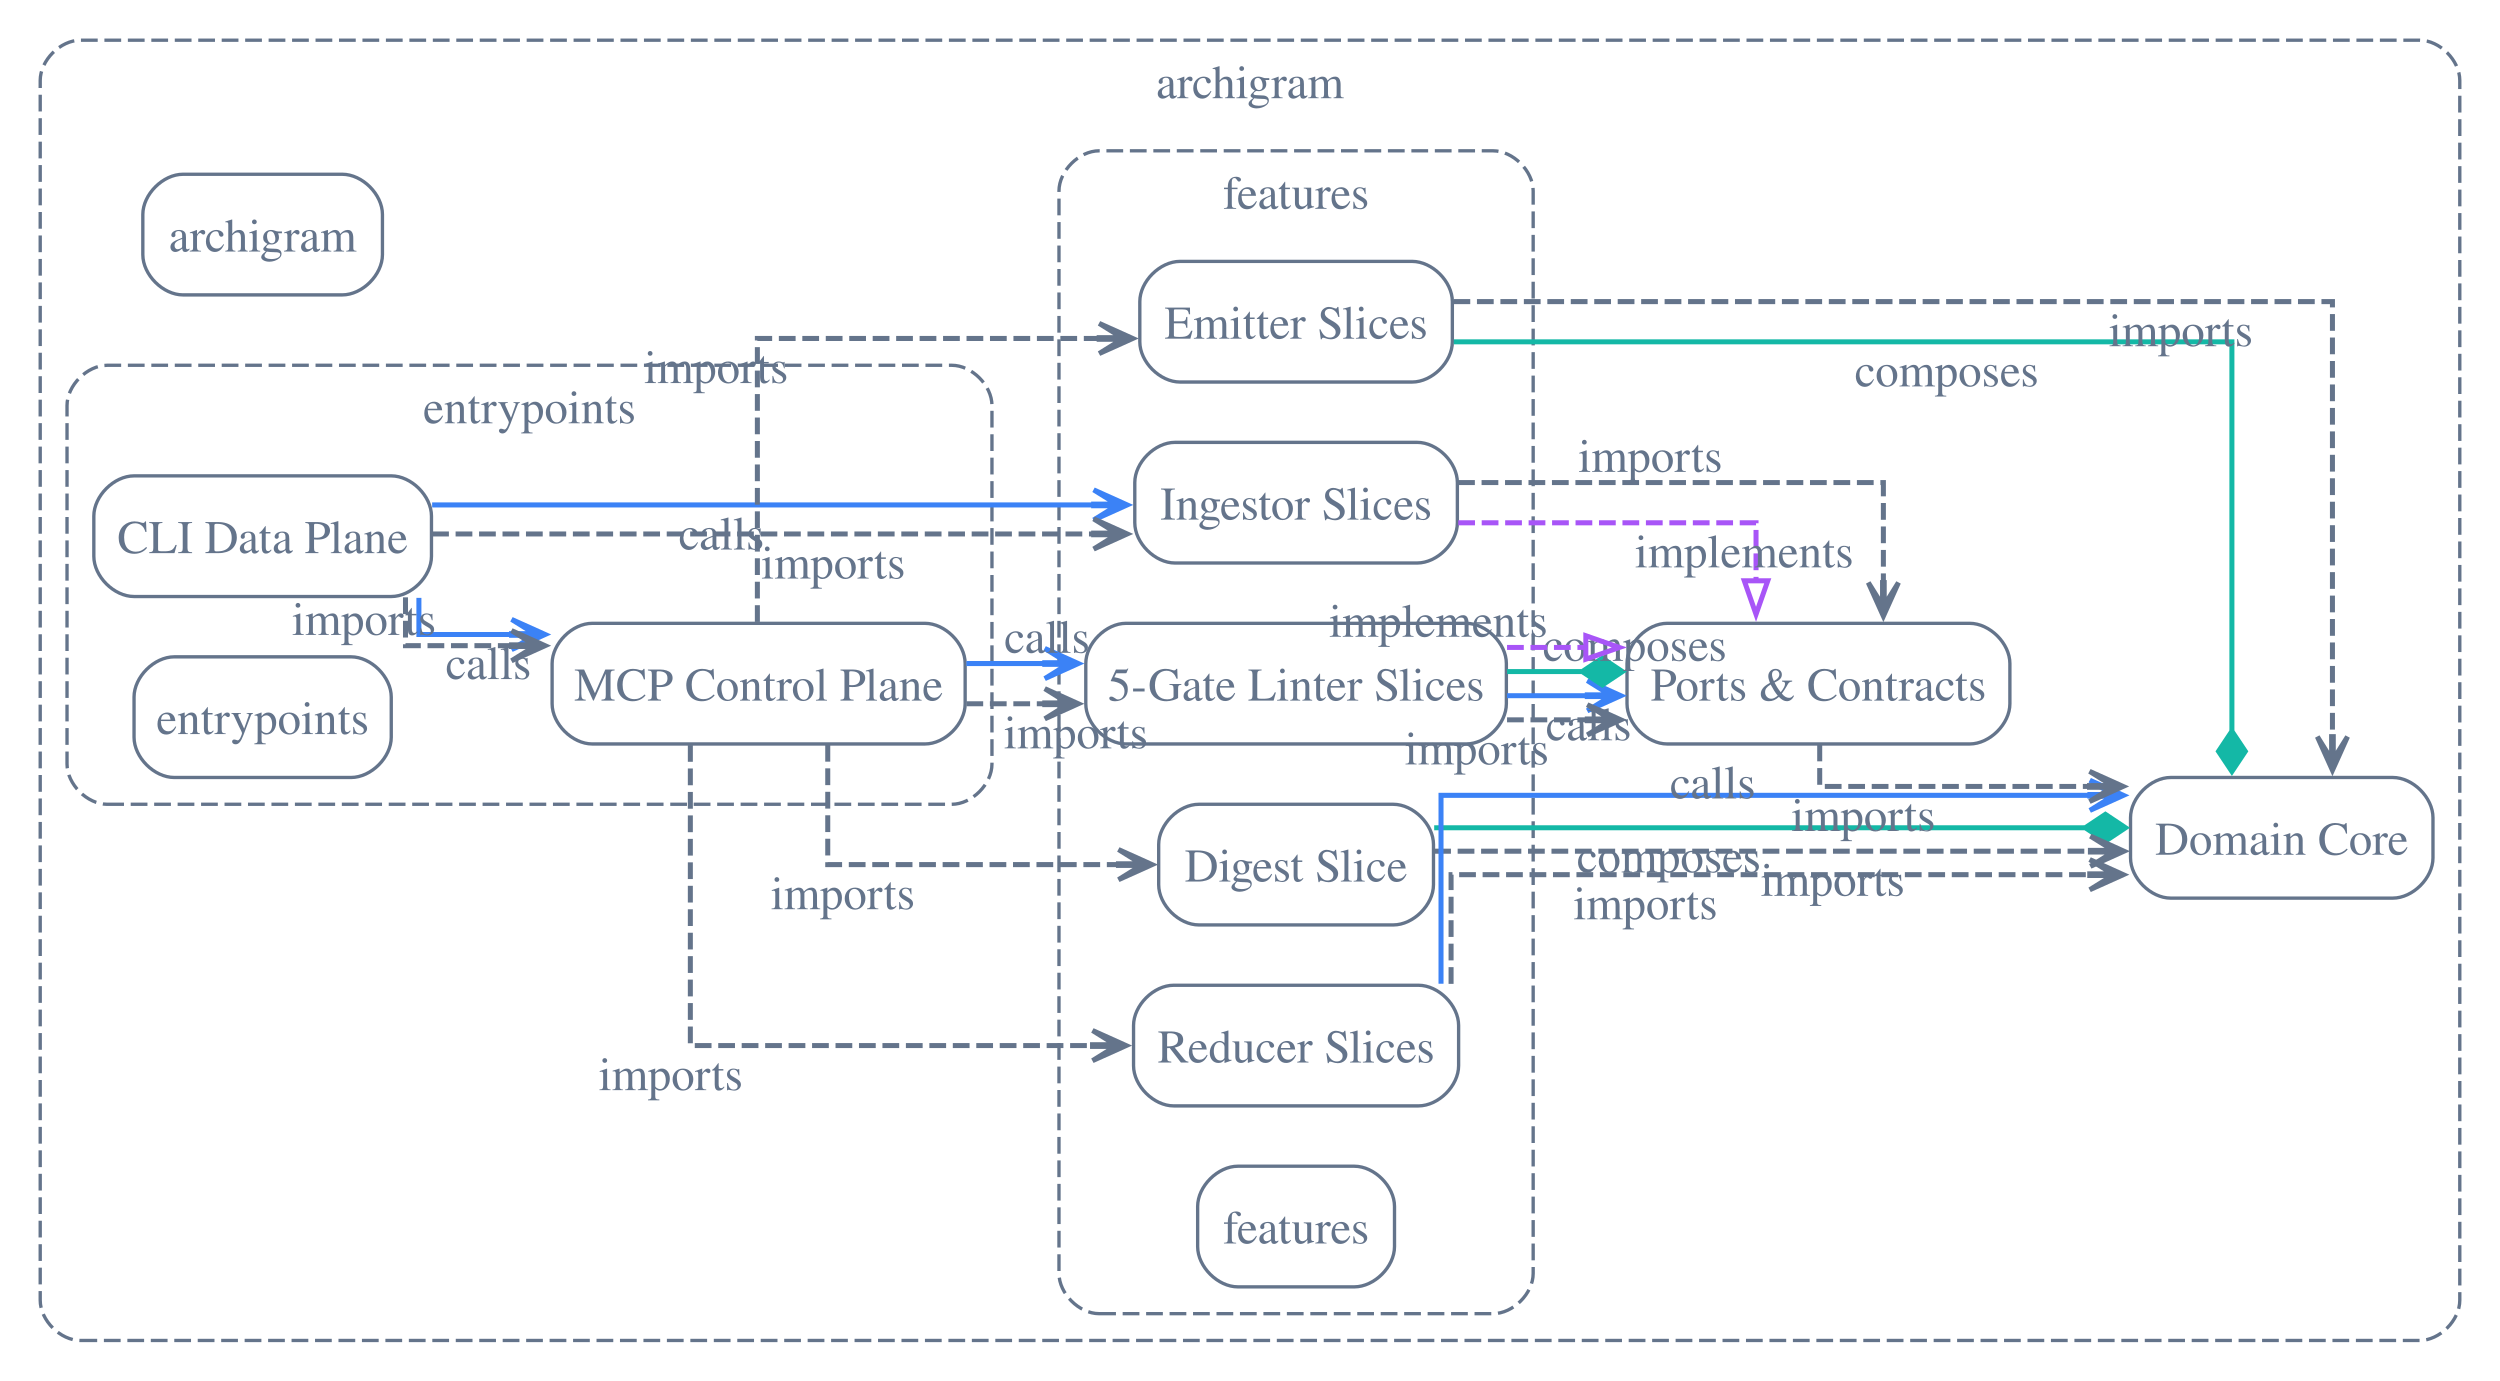
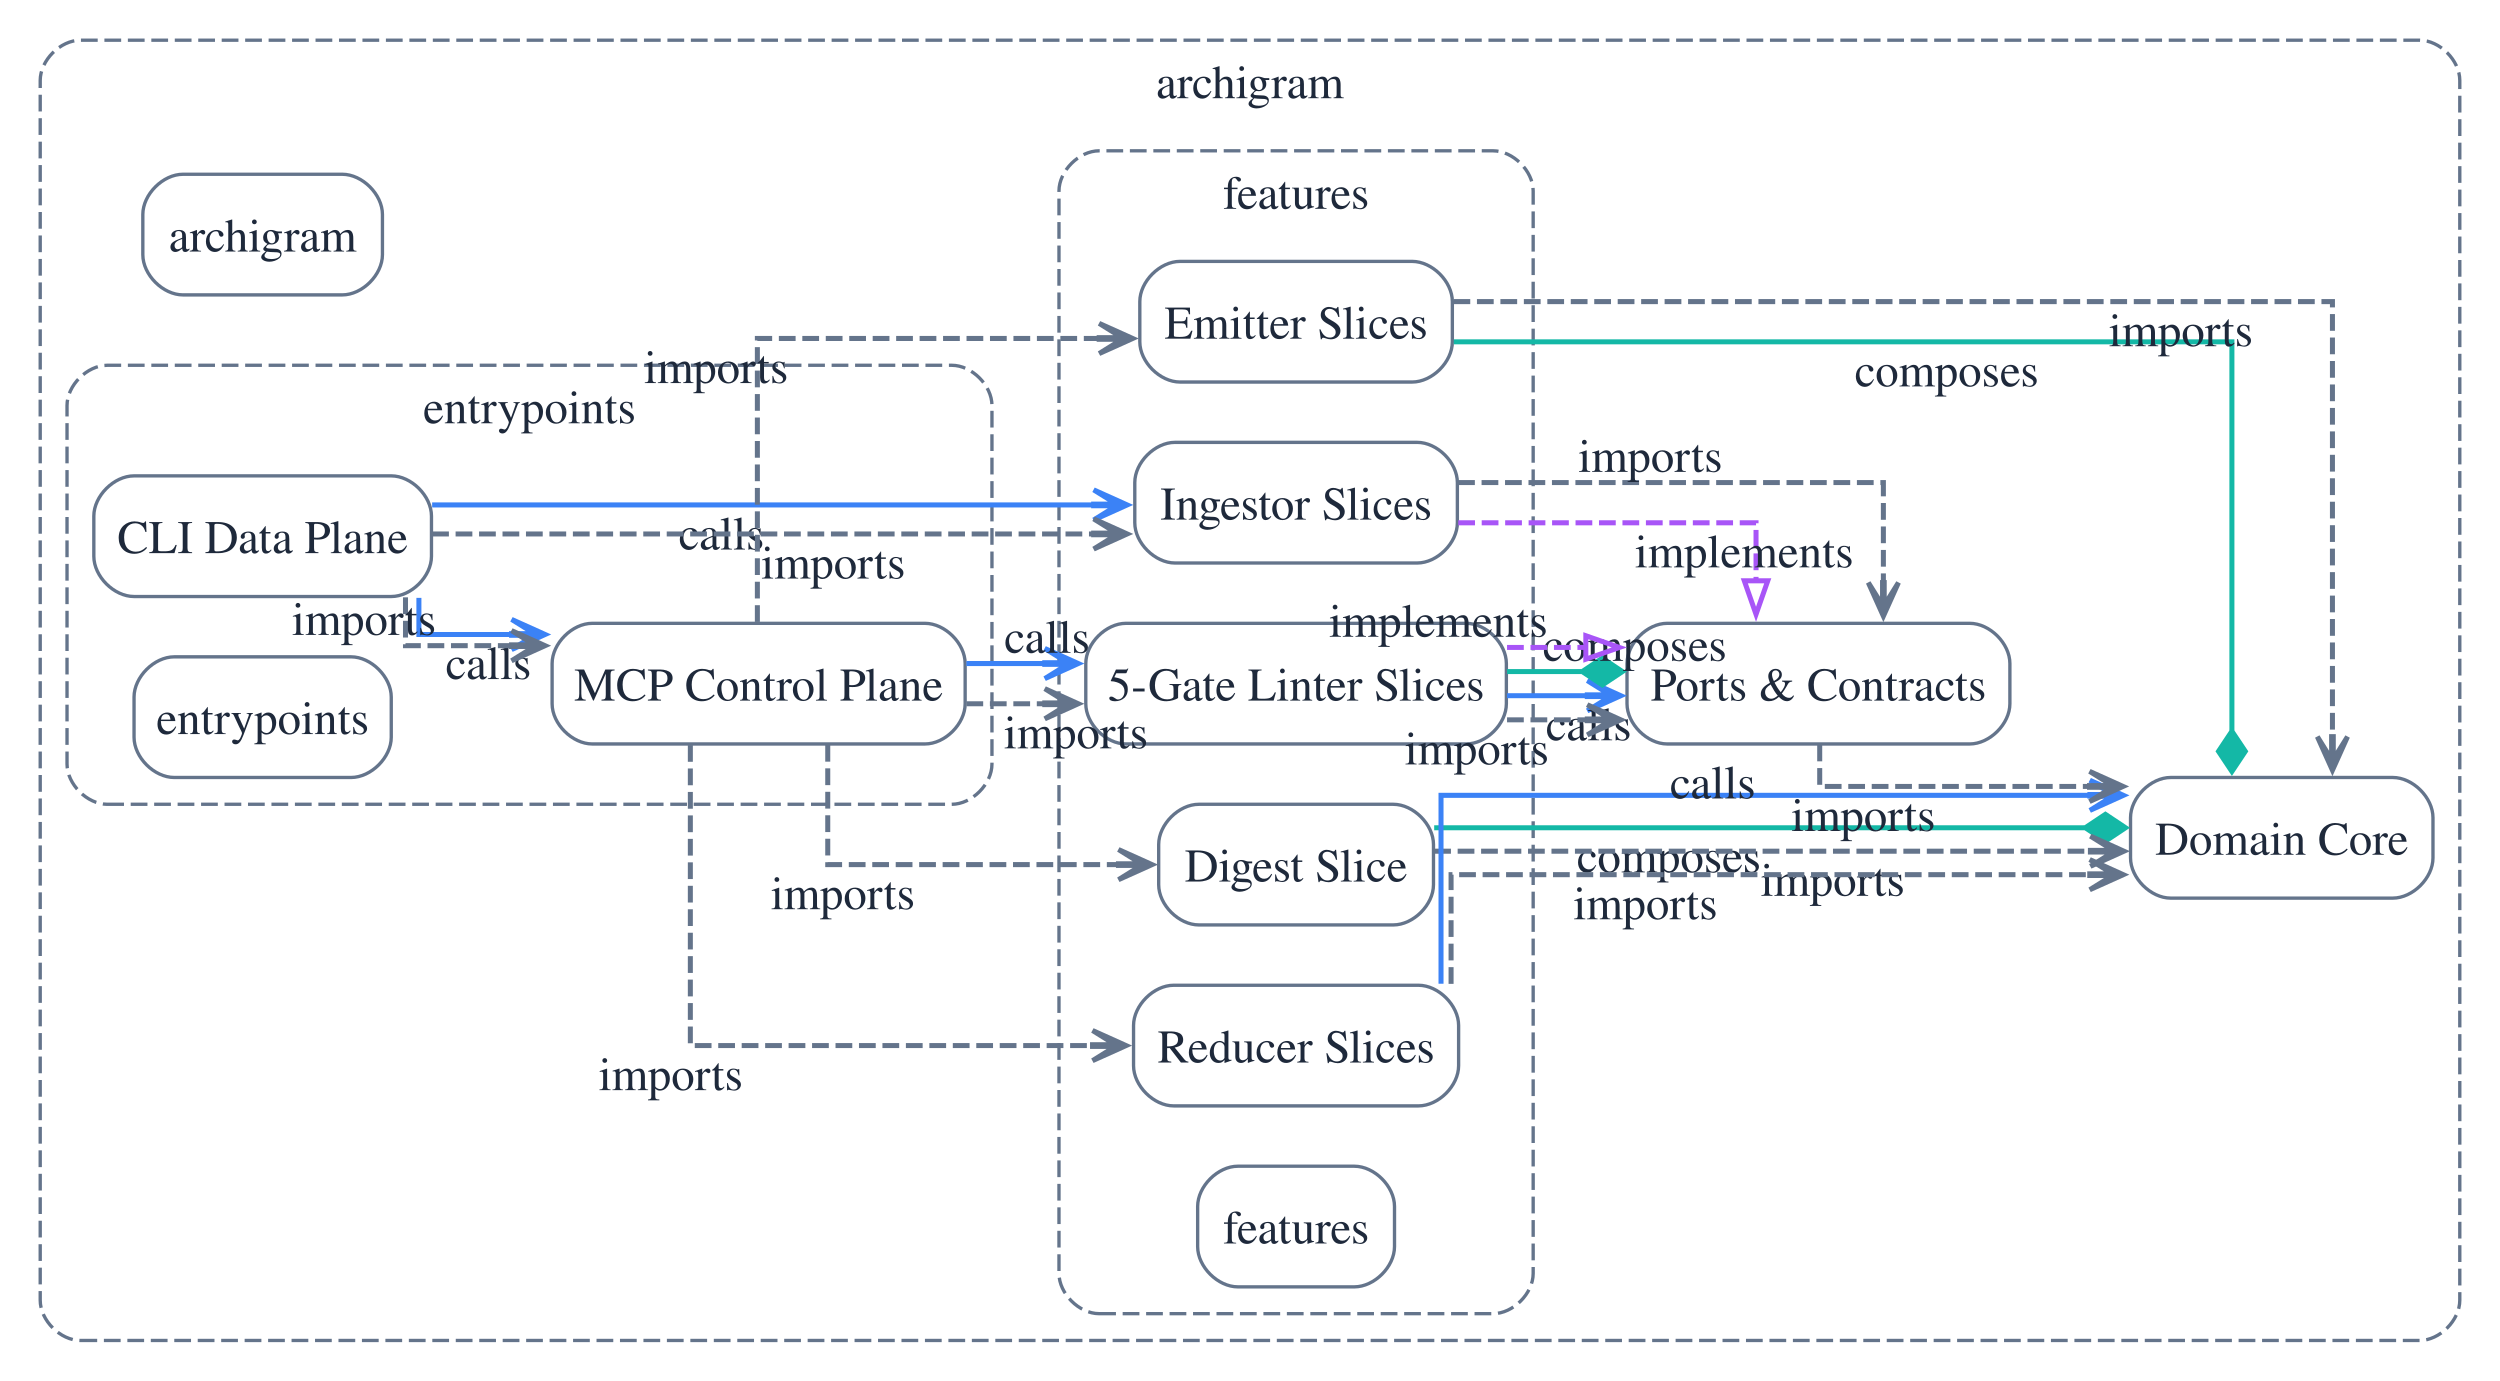
<svg xmlns="http://www.w3.org/2000/svg" width="746pt" height="412pt" viewBox="0.00 0.00 746.00 412.00">
  <g id="graph0" class="graph" transform="scale(1 1) rotate(0) translate(4 408)">
    <g id="clust1" class="cluster">
      <path fill="none" stroke="#64748b" stroke-dasharray="5,2" d="M20,-8C20,-8 718,-8 718,-8 724,-8 730,-14 730,-20 730,-20 730,-384 730,-384 730,-390 724,-396 718,-396 718,-396 20,-396 20,-396 14,-396 8,-390 8,-384 8,-384 8,-20 8,-20 8,-14 14,-8 20,-8" />
      <text xml:space="preserve" text-anchor="middle" x="369" y="-378.7" font-family="Times,serif" font-size="14.00" fill="#64748b">archigram</text>
    </g>
    <g id="clust2" class="cluster">
      <path fill="none" stroke="#64748b" stroke-dasharray="5,2" d="M28,-168C28,-168 280,-168 280,-168 286,-168 292,-174 292,-180 292,-180 292,-287 292,-287 292,-293 286,-299 280,-299 280,-299 28,-299 28,-299 22,-299 16,-293 16,-287 16,-287 16,-180 16,-180 16,-174 22,-168 28,-168" />
      <text xml:space="preserve" text-anchor="middle" x="154" y="-281.7" font-family="Times,serif" font-size="14.00" fill="#64748b">entrypoints</text>
    </g>
    <g id="clust3" class="cluster">
      <path fill="none" stroke="#64748b" stroke-dasharray="5,2" d="M324,-16C324,-16 441.5,-16 441.5,-16 447.5,-16 453.5,-22 453.5,-28 453.5,-28 453.5,-351 453.5,-351 453.5,-357 447.5,-363 441.5,-363 441.5,-363 324,-363 324,-363 318,-363 312,-357 312,-351 312,-351 312,-28 312,-28 312,-22 318,-16 324,-16" />
      <text xml:space="preserve" text-anchor="middle" x="382.75" y="-345.7" font-family="Times,serif" font-size="14.00" fill="#64748b">features</text>
    </g>
    <g id="node1" class="node">
      <path fill="none" stroke="#64748b" d="M98.12,-356C98.12,-356 50.62,-356 50.62,-356 44.62,-356 38.62,-350 38.62,-344 38.62,-344 38.62,-332 38.62,-332 38.62,-326 44.62,-320 50.62,-320 50.62,-320 98.12,-320 98.12,-320 104.12,-320 110.12,-326 110.12,-332 110.12,-332 110.12,-344 110.12,-344 110.12,-350 104.12,-356 98.12,-356" />
      <text xml:space="preserve" text-anchor="middle" x="74.38" y="-332.95" font-family="Times,serif" font-size="14.00" fill="#64748b">archigram</text>
    </g>
    <g id="node2" class="node">
      <path fill="none" stroke="#64748b" d="M100.75,-212C100.75,-212 48,-212 48,-212 42,-212 36,-206 36,-200 36,-200 36,-188 36,-188 36,-182 42,-176 48,-176 48,-176 100.75,-176 100.75,-176 106.75,-176 112.75,-182 112.75,-188 112.75,-188 112.75,-200 112.75,-200 112.75,-206 106.75,-212 100.75,-212" />
      <text xml:space="preserve" text-anchor="middle" x="74.38" y="-188.95" font-family="Times,serif" font-size="14.00" fill="#64748b">entrypoints</text>
    </g>
    <g id="node3" class="node">
      <path fill="none" stroke="#64748b" d="M112.75,-266C112.75,-266 36,-266 36,-266 30,-266 24,-260 24,-254 24,-254 24,-242 24,-242 24,-236 30,-230 36,-230 36,-230 112.75,-230 112.75,-230 118.75,-230 124.75,-236 124.75,-242 124.75,-242 124.75,-254 124.75,-254 124.75,-260 118.75,-266 112.75,-266" />
      <text xml:space="preserve" text-anchor="middle" x="74.38" y="-242.95" font-family="Times,serif" font-size="14.00" fill="#64748b">CLI Data Plane</text>
    </g>
    <g id="node4" class="node">
      <path fill="none" stroke="#64748b" d="M272,-222C272,-222 172.75,-222 172.75,-222 166.75,-222 160.75,-216 160.75,-210 160.75,-210 160.75,-198 160.75,-198 160.75,-192 166.75,-186 172.75,-186 172.75,-186 272,-186 272,-186 278,-186 284,-192 284,-198 284,-198 284,-210 284,-210 284,-216 278,-222 272,-222" />
      <text xml:space="preserve" text-anchor="middle" x="222.38" y="-198.95" font-family="Times,serif" font-size="14.00" fill="#64748b">MCP Control Plane</text>
    </g>
    <g id="edge3" class="edge">
      <path fill="none" stroke="#3b82f6" stroke-width="1.5" d="M121,-229.59C121,-223.7 121,-218.67 121,-218.67 121,-218.67 148.66,-218.67 148.66,-218.67" />
      <polygon fill="#3b82f6" stroke="#3b82f6" stroke-width="1.5" points="158.66,-218.67 148.66,-223.17 155.48,-218.92 148.66,-218.92 148.66,-218.67 148.66,-218.42 155.48,-218.42 148.66,-214.17 158.66,-218.67" />
      <text xml:space="preserve" text-anchor="middle" x="141.74" y="-205.37" font-family="Times,serif" font-size="14.00" fill="#64748b">calls</text>
    </g>
    <g id="edge4" class="edge">
      <path fill="none" stroke="#64748b" stroke-width="1.5" stroke-dasharray="5,2" d="M117,-229.76C117,-222.27 117,-215.33 117,-215.33 117,-215.33 148.64,-215.33 148.64,-215.33" />
      <polygon fill="#64748b" stroke="#64748b" stroke-width="1.5" points="158.64,-215.33 148.64,-219.83 155.47,-215.58 148.64,-215.58 148.64,-215.33 148.64,-215.08 155.47,-215.08 148.64,-210.83 158.64,-215.33" />
      <text xml:space="preserve" text-anchor="middle" x="104.61" y="-218.53" font-family="Times,serif" font-size="14.00" fill="#64748b">imports</text>
    </g>
    <g id="node8" class="node">
      <path fill="none" stroke="#64748b" d="M418.88,-276C418.88,-276 346.62,-276 346.62,-276 340.62,-276 334.62,-270 334.62,-264 334.62,-264 334.62,-252 334.62,-252 334.62,-246 340.62,-240 346.62,-240 346.62,-240 418.88,-240 418.88,-240 424.88,-240 430.88,-246 430.88,-252 430.88,-252 430.88,-264 430.88,-264 430.88,-270 424.88,-276 418.88,-276" />
      <text xml:space="preserve" text-anchor="middle" x="382.75" y="-252.95" font-family="Times,serif" font-size="14.00" fill="#64748b">Ingestor Slices</text>
    </g>
    <g id="edge1" class="edge">
      <path fill="none" stroke="#3b82f6" stroke-width="1.5" d="M124.95,-257.33C124.95,-257.33 322.35,-257.33 322.35,-257.33" />
      <polygon fill="#3b82f6" stroke="#3b82f6" stroke-width="1.5" points="332.35,-257.33 322.35,-261.83 329.18,-257.58 322.35,-257.58 322.35,-257.33 322.35,-257.08 329.18,-257.08 322.35,-252.83 332.35,-257.33" />
      <text xml:space="preserve" text-anchor="middle" x="211.28" y="-244.03" font-family="Times,serif" font-size="14.00" fill="#64748b">calls</text>
    </g>
    <g id="edge2" class="edge">
      <path fill="none" stroke="#64748b" stroke-width="1.5" stroke-dasharray="5,2" d="M124.95,-248.67C124.95,-248.67 322.35,-248.67 322.35,-248.67" />
      <polygon fill="#64748b" stroke="#64748b" stroke-width="1.5" points="332.35,-248.67 322.35,-253.17 329.18,-248.92 322.35,-248.92 322.35,-248.67 322.35,-248.42 329.18,-248.42 322.35,-244.17 332.35,-248.67" />
      <text xml:space="preserve" text-anchor="middle" x="244.65" y="-235.37" font-family="Times,serif" font-size="14.00" fill="#64748b">imports</text>
    </g>
    <g id="node6" class="node">
      <path fill="none" stroke="#64748b" d="M411.75,-168C411.75,-168 353.75,-168 353.75,-168 347.75,-168 341.75,-162 341.75,-156 341.75,-156 341.75,-144 341.75,-144 341.75,-138 347.75,-132 353.75,-132 353.75,-132 411.75,-132 411.75,-132 417.75,-132 423.75,-138 423.75,-144 423.75,-144 423.75,-156 423.75,-156 423.75,-162 417.75,-168 411.75,-168" />
      <text xml:space="preserve" text-anchor="middle" x="382.75" y="-144.95" font-family="Times,serif" font-size="14.00" fill="#64748b">Digest Slice</text>
    </g>
    <g id="edge17" class="edge">
      <path fill="none" stroke="#64748b" stroke-width="1.5" stroke-dasharray="5,2" d="M243,-185.72C243,-170.05 243,-150 243,-150 243,-150 329.75,-150 329.75,-150" />
      <polygon fill="#64748b" stroke="#64748b" stroke-width="1.5" points="339.75,-150 329.75,-154.5 336.58,-150.25 329.75,-150.25 329.75,-150 329.75,-149.75 336.58,-149.75 329.75,-145.5 339.75,-150" />
      <text xml:space="preserve" text-anchor="middle" x="247.52" y="-136.7" font-family="Times,serif" font-size="14.00" fill="#64748b">imports</text>
    </g>
    <g id="node7" class="node">
      <path fill="none" stroke="#64748b" d="M417.38,-330C417.38,-330 348.12,-330 348.12,-330 342.12,-330 336.12,-324 336.12,-318 336.12,-318 336.12,-306 336.12,-306 336.12,-300 342.12,-294 348.12,-294 348.12,-294 417.38,-294 417.38,-294 423.38,-294 429.38,-300 429.38,-306 429.38,-306 429.38,-318 429.38,-318 429.38,-324 423.38,-330 417.38,-330" />
      <text xml:space="preserve" text-anchor="middle" x="382.75" y="-306.95" font-family="Times,serif" font-size="14.00" fill="#64748b">Emitter Slices</text>
    </g>
    <g id="edge18" class="edge">
      <path fill="none" stroke="#64748b" stroke-width="1.5" stroke-dasharray="5,2" d="M222,-222.41C222,-252.04 222,-307 222,-307 222,-307 323.99,-307 323.99,-307" />
      <polygon fill="#64748b" stroke="#64748b" stroke-width="1.5" points="333.99,-307 323.99,-311.5 330.82,-307.25 323.99,-307.25 323.99,-307 323.99,-306.75 330.82,-306.75 323.99,-302.5 333.99,-307" />
      <text xml:space="preserve" text-anchor="middle" x="209.7" y="-293.7" font-family="Times,serif" font-size="14.00" fill="#64748b">imports</text>
    </g>
    <g id="node9" class="node">
      <path fill="none" stroke="#64748b" d="M433.5,-222C433.5,-222 332,-222 332,-222 326,-222 320,-216 320,-210 320,-210 320,-198 320,-198 320,-192 326,-186 332,-186 332,-186 433.5,-186 433.5,-186 439.5,-186 445.5,-192 445.5,-198 445.5,-198 445.5,-210 445.5,-210 445.5,-216 439.5,-222 433.5,-222" />
      <text xml:space="preserve" text-anchor="middle" x="382.75" y="-198.95" font-family="Times,serif" font-size="14.00" fill="#64748b">5-Gate Linter Slices</text>
    </g>
    <g id="edge19" class="edge">
      <path fill="none" stroke="#3b82f6" stroke-width="1.5" d="M284.38,-210C284.38,-210 307.76,-210 307.76,-210" />
      <polygon fill="#3b82f6" stroke="#3b82f6" stroke-width="1.5" points="317.76,-210 307.76,-214.5 314.59,-210.25 307.76,-210.25 307.76,-210 307.76,-209.75 314.59,-209.75 307.76,-205.5 317.76,-210" />
      <text xml:space="preserve" text-anchor="middle" x="308.44" y="-213.2" font-family="Times,serif" font-size="14.00" fill="#64748b">calls</text>
    </g>
    <g id="edge20" class="edge">
      <path fill="none" stroke="#64748b" stroke-width="1.5" stroke-dasharray="5,2" d="M284.38,-198C284.38,-198 307.76,-198 307.76,-198" />
      <polygon fill="#64748b" stroke="#64748b" stroke-width="1.5" points="317.76,-198 307.76,-202.5 314.59,-198.25 307.76,-198.25 307.76,-198 307.76,-197.75 314.59,-197.75 307.76,-193.5 317.76,-198" />
      <text xml:space="preserve" text-anchor="middle" x="317.07" y="-184.7" font-family="Times,serif" font-size="14.00" fill="#64748b">imports</text>
    </g>
    <g id="node10" class="node">
      <path fill="none" stroke="#64748b" d="M419.25,-114C419.25,-114 346.25,-114 346.25,-114 340.25,-114 334.25,-108 334.25,-102 334.25,-102 334.25,-90 334.25,-90 334.25,-84 340.25,-78 346.25,-78 346.25,-78 419.25,-78 419.25,-78 425.25,-78 431.25,-84 431.25,-90 431.25,-90 431.25,-102 431.25,-102 431.25,-108 425.25,-114 419.25,-114" />
      <text xml:space="preserve" text-anchor="middle" x="382.75" y="-90.95" font-family="Times,serif" font-size="14.00" fill="#64748b">Reducer Slices</text>
    </g>
    <g id="edge21" class="edge">
      <path fill="none" stroke="#64748b" stroke-width="1.5" stroke-dasharray="5,2" d="M202,-185.68C202,-154.87 202,-96 202,-96 202,-96 322.01,-96 322.01,-96" />
      <polygon fill="#64748b" stroke="#64748b" stroke-width="1.5" points="332.01,-96 322.01,-100.5 328.84,-96.25 322.01,-96.25 322.01,-96 322.01,-95.75 328.84,-95.75 322.01,-91.5 332.01,-96" />
      <text xml:space="preserve" text-anchor="middle" x="196.16" y="-82.7" font-family="Times,serif" font-size="14.00" fill="#64748b">imports</text>
    </g>
    <g id="node5" class="node">
      <path fill="none" stroke="#64748b" d="M400.12,-60C400.12,-60 365.38,-60 365.38,-60 359.38,-60 353.38,-54 353.38,-48 353.38,-48 353.38,-36 353.38,-36 353.38,-30 359.38,-24 365.38,-24 365.38,-24 400.12,-24 400.12,-24 406.12,-24 412.12,-30 412.12,-36 412.12,-36 412.12,-48 412.12,-48 412.12,-54 406.12,-60 400.12,-60" />
      <text xml:space="preserve" text-anchor="middle" x="382.75" y="-36.95" font-family="Times,serif" font-size="14.00" fill="#64748b">features</text>
    </g>
    <g id="node11" class="node">
      <path fill="none" stroke="#64748b" d="M710,-176C710,-176 643.75,-176 643.75,-176 637.75,-176 631.75,-170 631.75,-164 631.75,-164 631.75,-152 631.75,-152 631.75,-146 637.75,-140 643.75,-140 643.75,-140 710,-140 710,-140 716,-140 722,-146 722,-152 722,-152 722,-164 722,-164 722,-170 716,-176 710,-176" />
      <text xml:space="preserve" text-anchor="middle" x="676.88" y="-152.95" font-family="Times,serif" font-size="14.00" fill="#64748b">Domain Core</text>
    </g>
    <g id="edge5" class="edge">
      <path fill="none" stroke="#14b8a6" stroke-width="1.5" d="M423.96,-161C423.96,-161 618.03,-161 618.03,-161" />
      <polygon fill="#14b8a6" stroke="#14b8a6" stroke-width="1.5" points="618.25,-161 624.25,-157 630.25,-161 624.25,-165 618.25,-161" />
      <text xml:space="preserve" text-anchor="middle" x="493.99" y="-147.7" font-family="Times,serif" font-size="14.00" fill="#64748b">composes</text>
    </g>
    <g id="edge6" class="edge">
      <path fill="none" stroke="#64748b" stroke-width="1.5" stroke-dasharray="5,2" d="M423.96,-154C423.96,-154 619.78,-154 619.78,-154" />
      <polygon fill="#64748b" stroke="#64748b" stroke-width="1.5" points="629.78,-154 619.78,-158.5 626.61,-154.25 619.78,-154.25 619.78,-154 619.78,-153.75 626.61,-153.75 619.78,-149.5 629.78,-154" />
      <text xml:space="preserve" text-anchor="middle" x="542.87" y="-140.7" font-family="Times,serif" font-size="14.00" fill="#64748b">imports</text>
    </g>
    <g id="edge7" class="edge">
      <path fill="none" stroke="#14b8a6" stroke-width="1.5" d="M429.81,-306C509.39,-306 662,-306 662,-306 662,-306 662,-190.02 662,-190.02" />
      <polygon fill="#14b8a6" stroke="#14b8a6" stroke-width="1.5" points="662,-189.8 658,-183.8 662,-177.8 666,-183.8 662,-189.8" />
      <text xml:space="preserve" text-anchor="middle" x="576.89" y="-292.7" font-family="Times,serif" font-size="14.00" fill="#64748b">composes</text>
    </g>
    <g id="edge8" class="edge">
      <path fill="none" stroke="#64748b" stroke-width="1.5" stroke-dasharray="5,2" d="M429.72,-318C516.23,-318 692,-318 692,-318 692,-318 692,-188.18 692,-188.18" />
      <polygon fill="#64748b" stroke="#64748b" stroke-width="1.5" points="692,-178.18 696.5,-188.18 692.25,-181.35 692.25,-188.18 692,-188.18 691.75,-188.18 691.75,-181.35 687.5,-188.18 692,-178.18" />
      <text xml:space="preserve" text-anchor="middle" x="646.77" y="-304.7" font-family="Times,serif" font-size="14.00" fill="#64748b">imports</text>
    </g>
    <g id="node12" class="node">
      <path fill="none" stroke="#64748b" d="M583.75,-222C583.75,-222 493.5,-222 493.5,-222 487.5,-222 481.5,-216 481.5,-210 481.5,-210 481.5,-198 481.5,-198 481.5,-192 487.5,-186 493.5,-186 493.5,-186 583.75,-186 583.75,-186 589.75,-186 595.75,-192 595.75,-198 595.75,-198 595.75,-210 595.75,-210 595.75,-216 589.75,-222 583.75,-222" />
      <text xml:space="preserve" text-anchor="middle" x="538.62" y="-198.95" font-family="Times,serif" font-size="14.00" fill="#64748b">Ports &amp; Contracts</text>
    </g>
    <g id="edge9" class="edge">
      <path fill="none" stroke="#a855f7" stroke-width="1.5" stroke-dasharray="5,2" d="M431.14,-252C470.65,-252 520,-252 520,-252 520,-252 520,-234.69 520,-234.69" />
      <polygon fill="none" stroke="#a855f7" stroke-width="1.5" points="523.5,-234.69 520,-224.69 516.5,-234.69 523.5,-234.69" />
      <text xml:space="preserve" text-anchor="middle" x="516.47" y="-238.7" font-family="Times,serif" font-size="14.00" fill="#64748b">implements</text>
    </g>
    <g id="edge10" class="edge">
      <path fill="none" stroke="#64748b" stroke-width="1.5" stroke-dasharray="5,2" d="M431.1,-264C482.97,-264 558,-264 558,-264 558,-264 558,-234.16 558,-234.16" />
      <polygon fill="#64748b" stroke="#64748b" stroke-width="1.5" points="558,-224.16 562.5,-234.16 558.25,-227.33 558.25,-234.16 558,-234.16 557.75,-234.16 557.75,-227.33 553.5,-234.16 558,-224.16" />
      <text xml:space="preserve" text-anchor="middle" x="488.47" y="-267.2" font-family="Times,serif" font-size="14.00" fill="#64748b">imports</text>
    </g>
    <g id="edge11" class="edge">
      <path fill="none" stroke="#3b82f6" stroke-width="1.5" d="M445.7,-200.4C445.7,-200.4 469.65,-200.4 469.65,-200.4" />
      <polygon fill="#3b82f6" stroke="#3b82f6" stroke-width="1.5" points="479.65,-200.4 469.65,-204.9 476.48,-200.65 469.65,-200.65 469.65,-200.4 469.65,-200.15 476.48,-200.15 469.65,-195.9 479.65,-200.4" />
      <text xml:space="preserve" text-anchor="middle" x="470.05" y="-187.1" font-family="Times,serif" font-size="14.00" fill="#64748b">calls</text>
    </g>
    <g id="edge12" class="edge">
      <path fill="none" stroke="#14b8a6" stroke-width="1.5" d="M445.7,-207.6C445.7,-207.6 467.9,-207.6 467.9,-207.6" />
      <polygon fill="#14b8a6" stroke="#14b8a6" stroke-width="1.5" points="468.13,-207.6 474.13,-203.6 480.13,-207.6 474.13,-211.6 468.13,-207.6" />
      <text xml:space="preserve" text-anchor="middle" x="483.8" y="-210.8" font-family="Times,serif" font-size="14.00" fill="#64748b">composes</text>
    </g>
    <g id="edge13" class="edge">
      <path fill="none" stroke="#a855f7" stroke-width="1.5" stroke-dasharray="5,2" d="M445.7,-214.8C445.7,-214.8 469.21,-214.8 469.21,-214.8" />
      <polygon fill="none" stroke="#a855f7" stroke-width="1.5" points="469.21,-218.3 479.21,-214.8 469.21,-211.3 469.21,-218.3" />
      <text xml:space="preserve" text-anchor="middle" x="425.2" y="-218" font-family="Times,serif" font-size="14.00" fill="#64748b">implements</text>
    </g>
    <g id="edge14" class="edge">
      <path fill="none" stroke="#64748b" stroke-width="1.5" stroke-dasharray="5,2" d="M445.7,-193.2C445.7,-193.2 469.65,-193.2 469.65,-193.2" />
      <polygon fill="#64748b" stroke="#64748b" stroke-width="1.5" points="479.65,-193.2 469.65,-197.7 476.48,-193.45 469.65,-193.45 469.65,-193.2 469.65,-192.95 476.48,-192.95 469.65,-188.7 479.65,-193.2" />
      <text xml:space="preserve" text-anchor="middle" x="436.68" y="-179.9" font-family="Times,serif" font-size="14.00" fill="#64748b">imports</text>
    </g>
    <g id="edge15" class="edge">
      <path fill="none" stroke="#3b82f6" stroke-width="1.5" d="M426,-114.46C426,-136.57 426,-170.67 426,-170.67 426,-170.67 619.62,-170.67 619.62,-170.67" />
      <polygon fill="#3b82f6" stroke="#3b82f6" stroke-width="1.5" points="629.62,-170.67 619.62,-175.17 626.44,-170.92 619.62,-170.92 619.62,-170.67 619.62,-170.42 626.44,-170.42 619.62,-166.17 629.62,-170.67" />
      <text xml:space="preserve" text-anchor="middle" x="507.08" y="-169.74" font-family="Times,serif" font-size="14.00" fill="#64748b">calls</text>
    </g>
    <g id="edge16" class="edge">
      <path fill="none" stroke="#64748b" stroke-width="1.5" stroke-dasharray="5,2" d="M429,-114.41C429,-129.02 429,-147 429,-147 429,-147 619.58,-147 619.58,-147" />
      <polygon fill="#64748b" stroke="#64748b" stroke-width="1.5" points="629.58,-147 619.58,-151.5 626.41,-147.25 619.58,-147.25 619.58,-147 619.58,-146.75 626.41,-146.75 619.58,-142.5 629.58,-147" />
      <text xml:space="preserve" text-anchor="middle" x="487" y="-133.7" font-family="Times,serif" font-size="14.00" fill="#64748b">imports</text>
    </g>
    <g id="edge22" class="edge">
      <path fill="none" stroke="#64748b" stroke-width="1.5" stroke-dasharray="5,2" d="M539,-185.81C539,-179.2 539,-173.33 539,-173.33 539,-173.33 619.52,-173.33 619.52,-173.33" />
      <polygon fill="#64748b" stroke="#64748b" stroke-width="1.5" points="629.52,-173.33 619.52,-177.83 626.35,-173.58 619.52,-173.58 619.52,-173.33 619.52,-173.08 626.35,-173.08 619.52,-168.83 629.52,-173.33" />
      <text xml:space="preserve" text-anchor="middle" x="552.02" y="-160.03" font-family="Times,serif" font-size="14.00" fill="#64748b">imports</text>
    </g>
  </g>
+   <style type="text/css">
+ text{fill:#1e293b;}
+ @media (prefers-color-scheme:dark){text{fill:#e2e8f0;}}
+ </style>
</svg>
